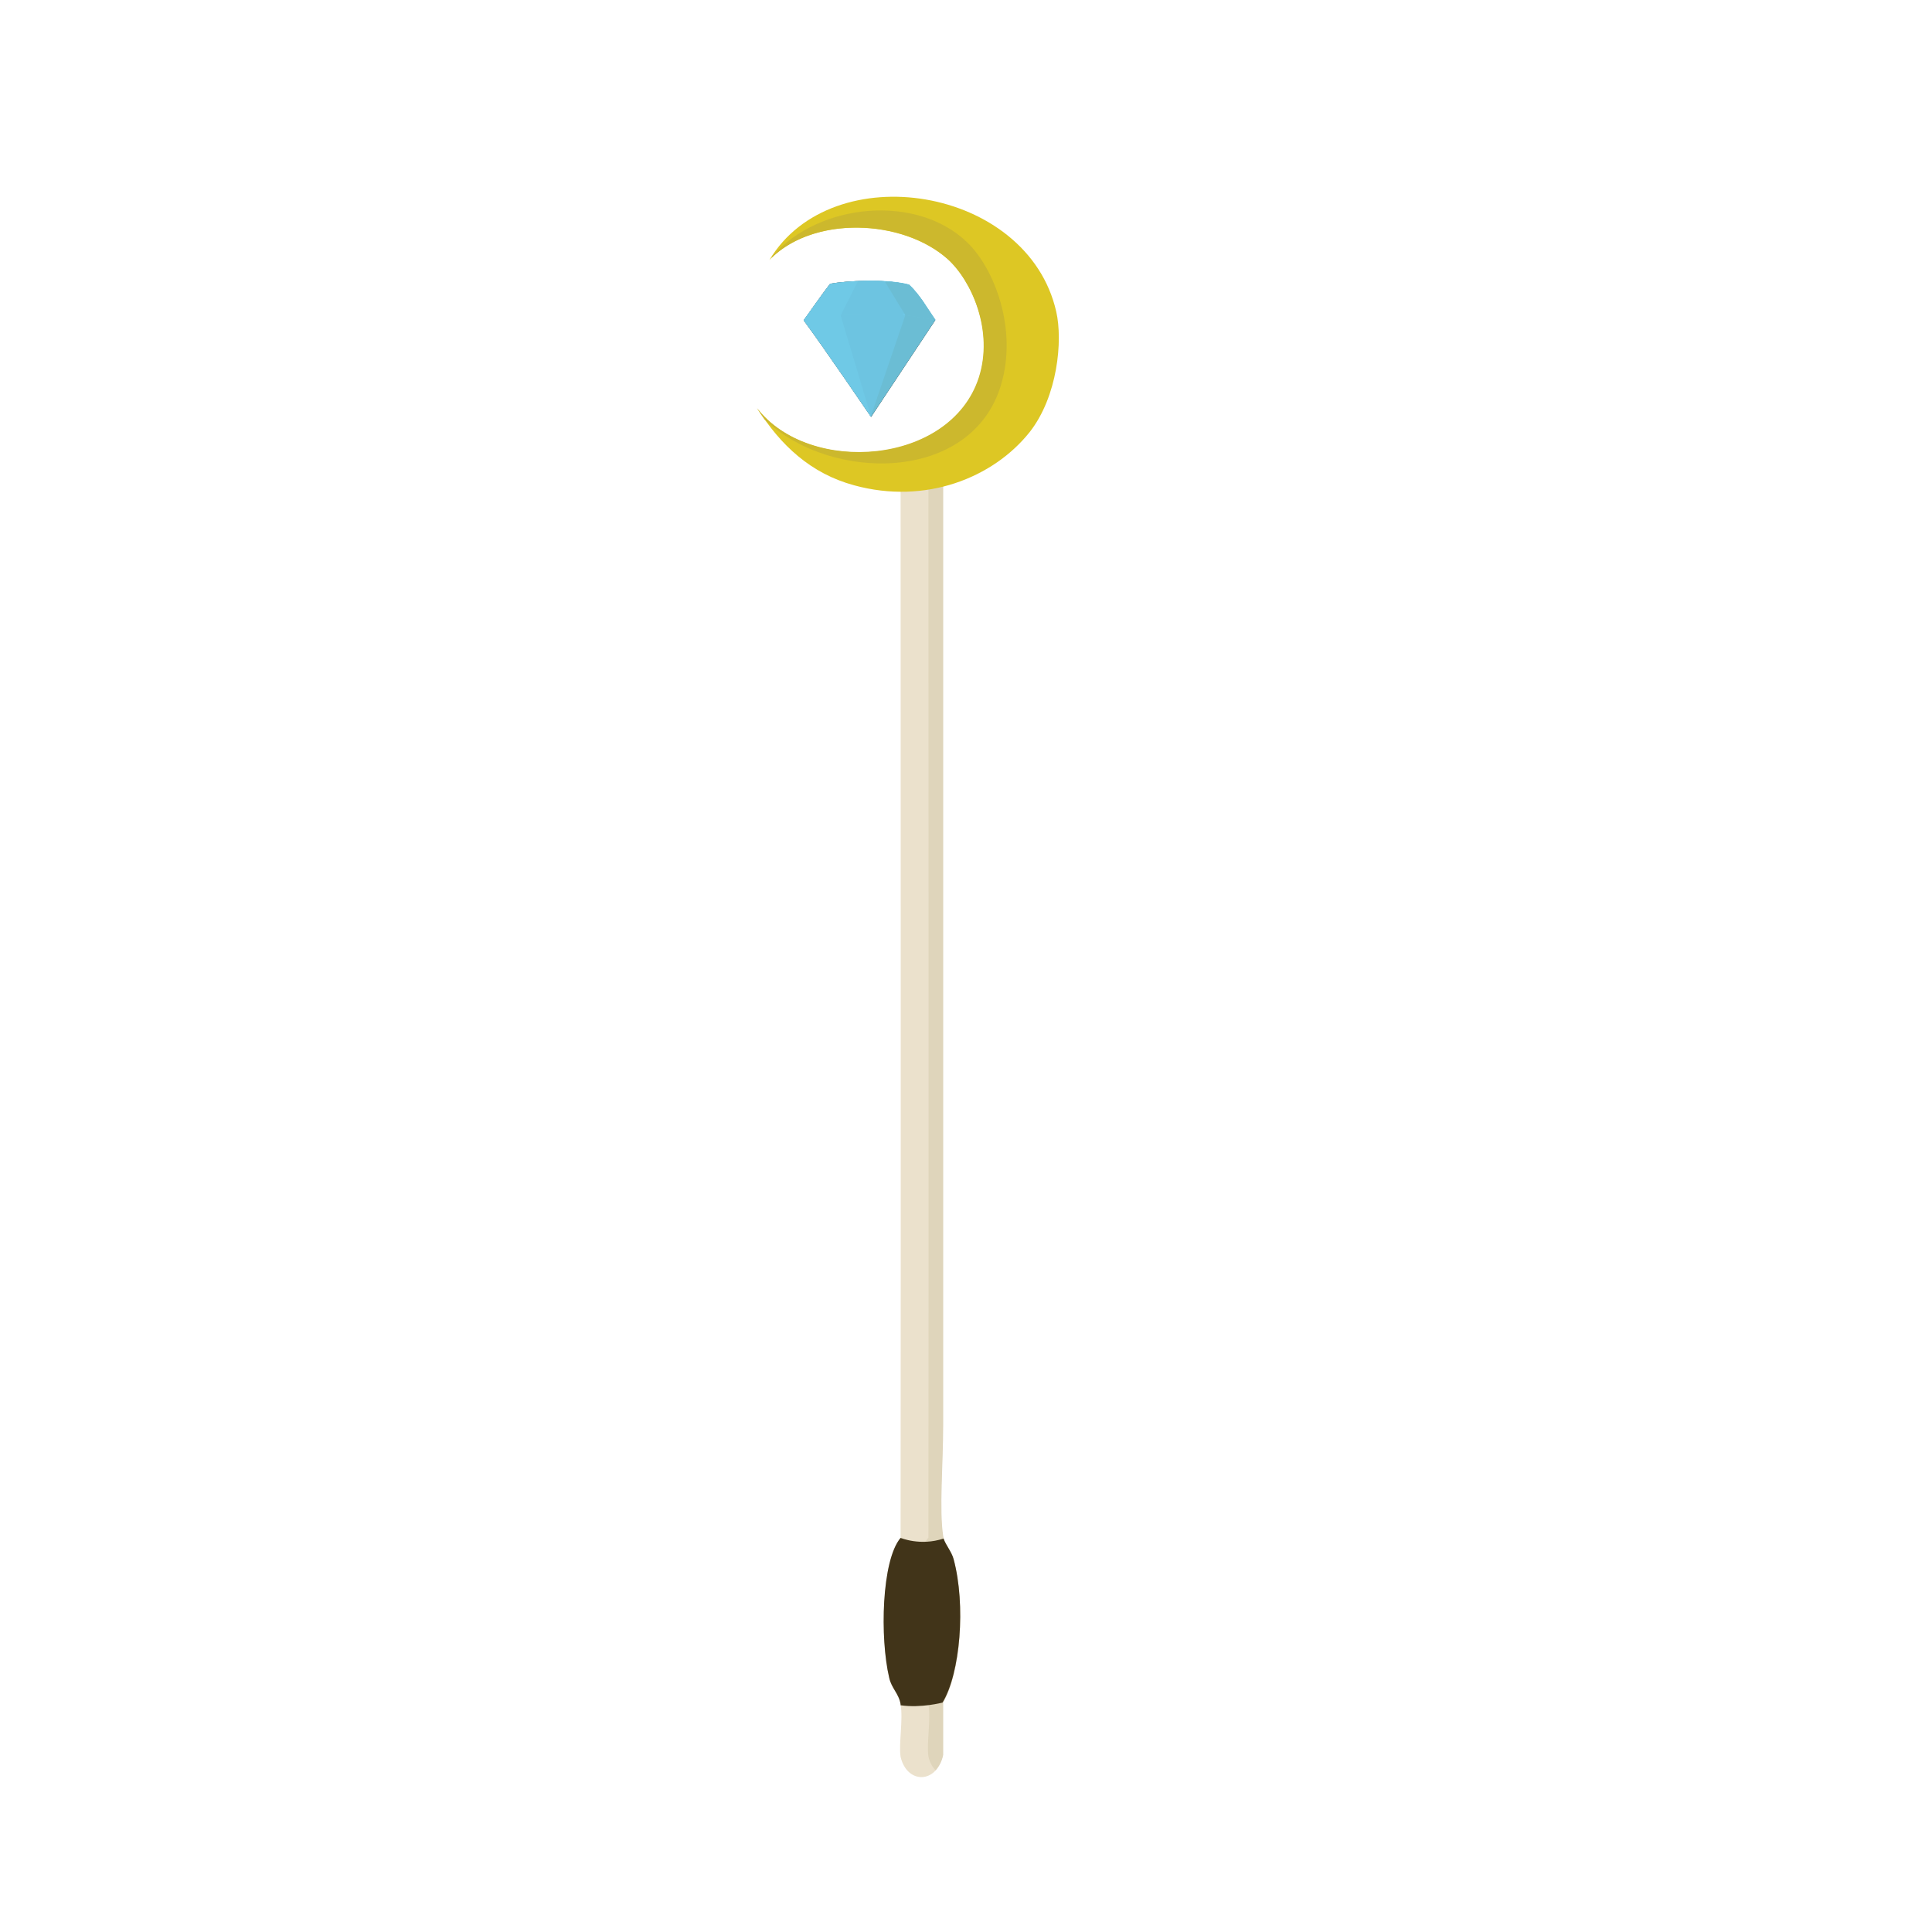
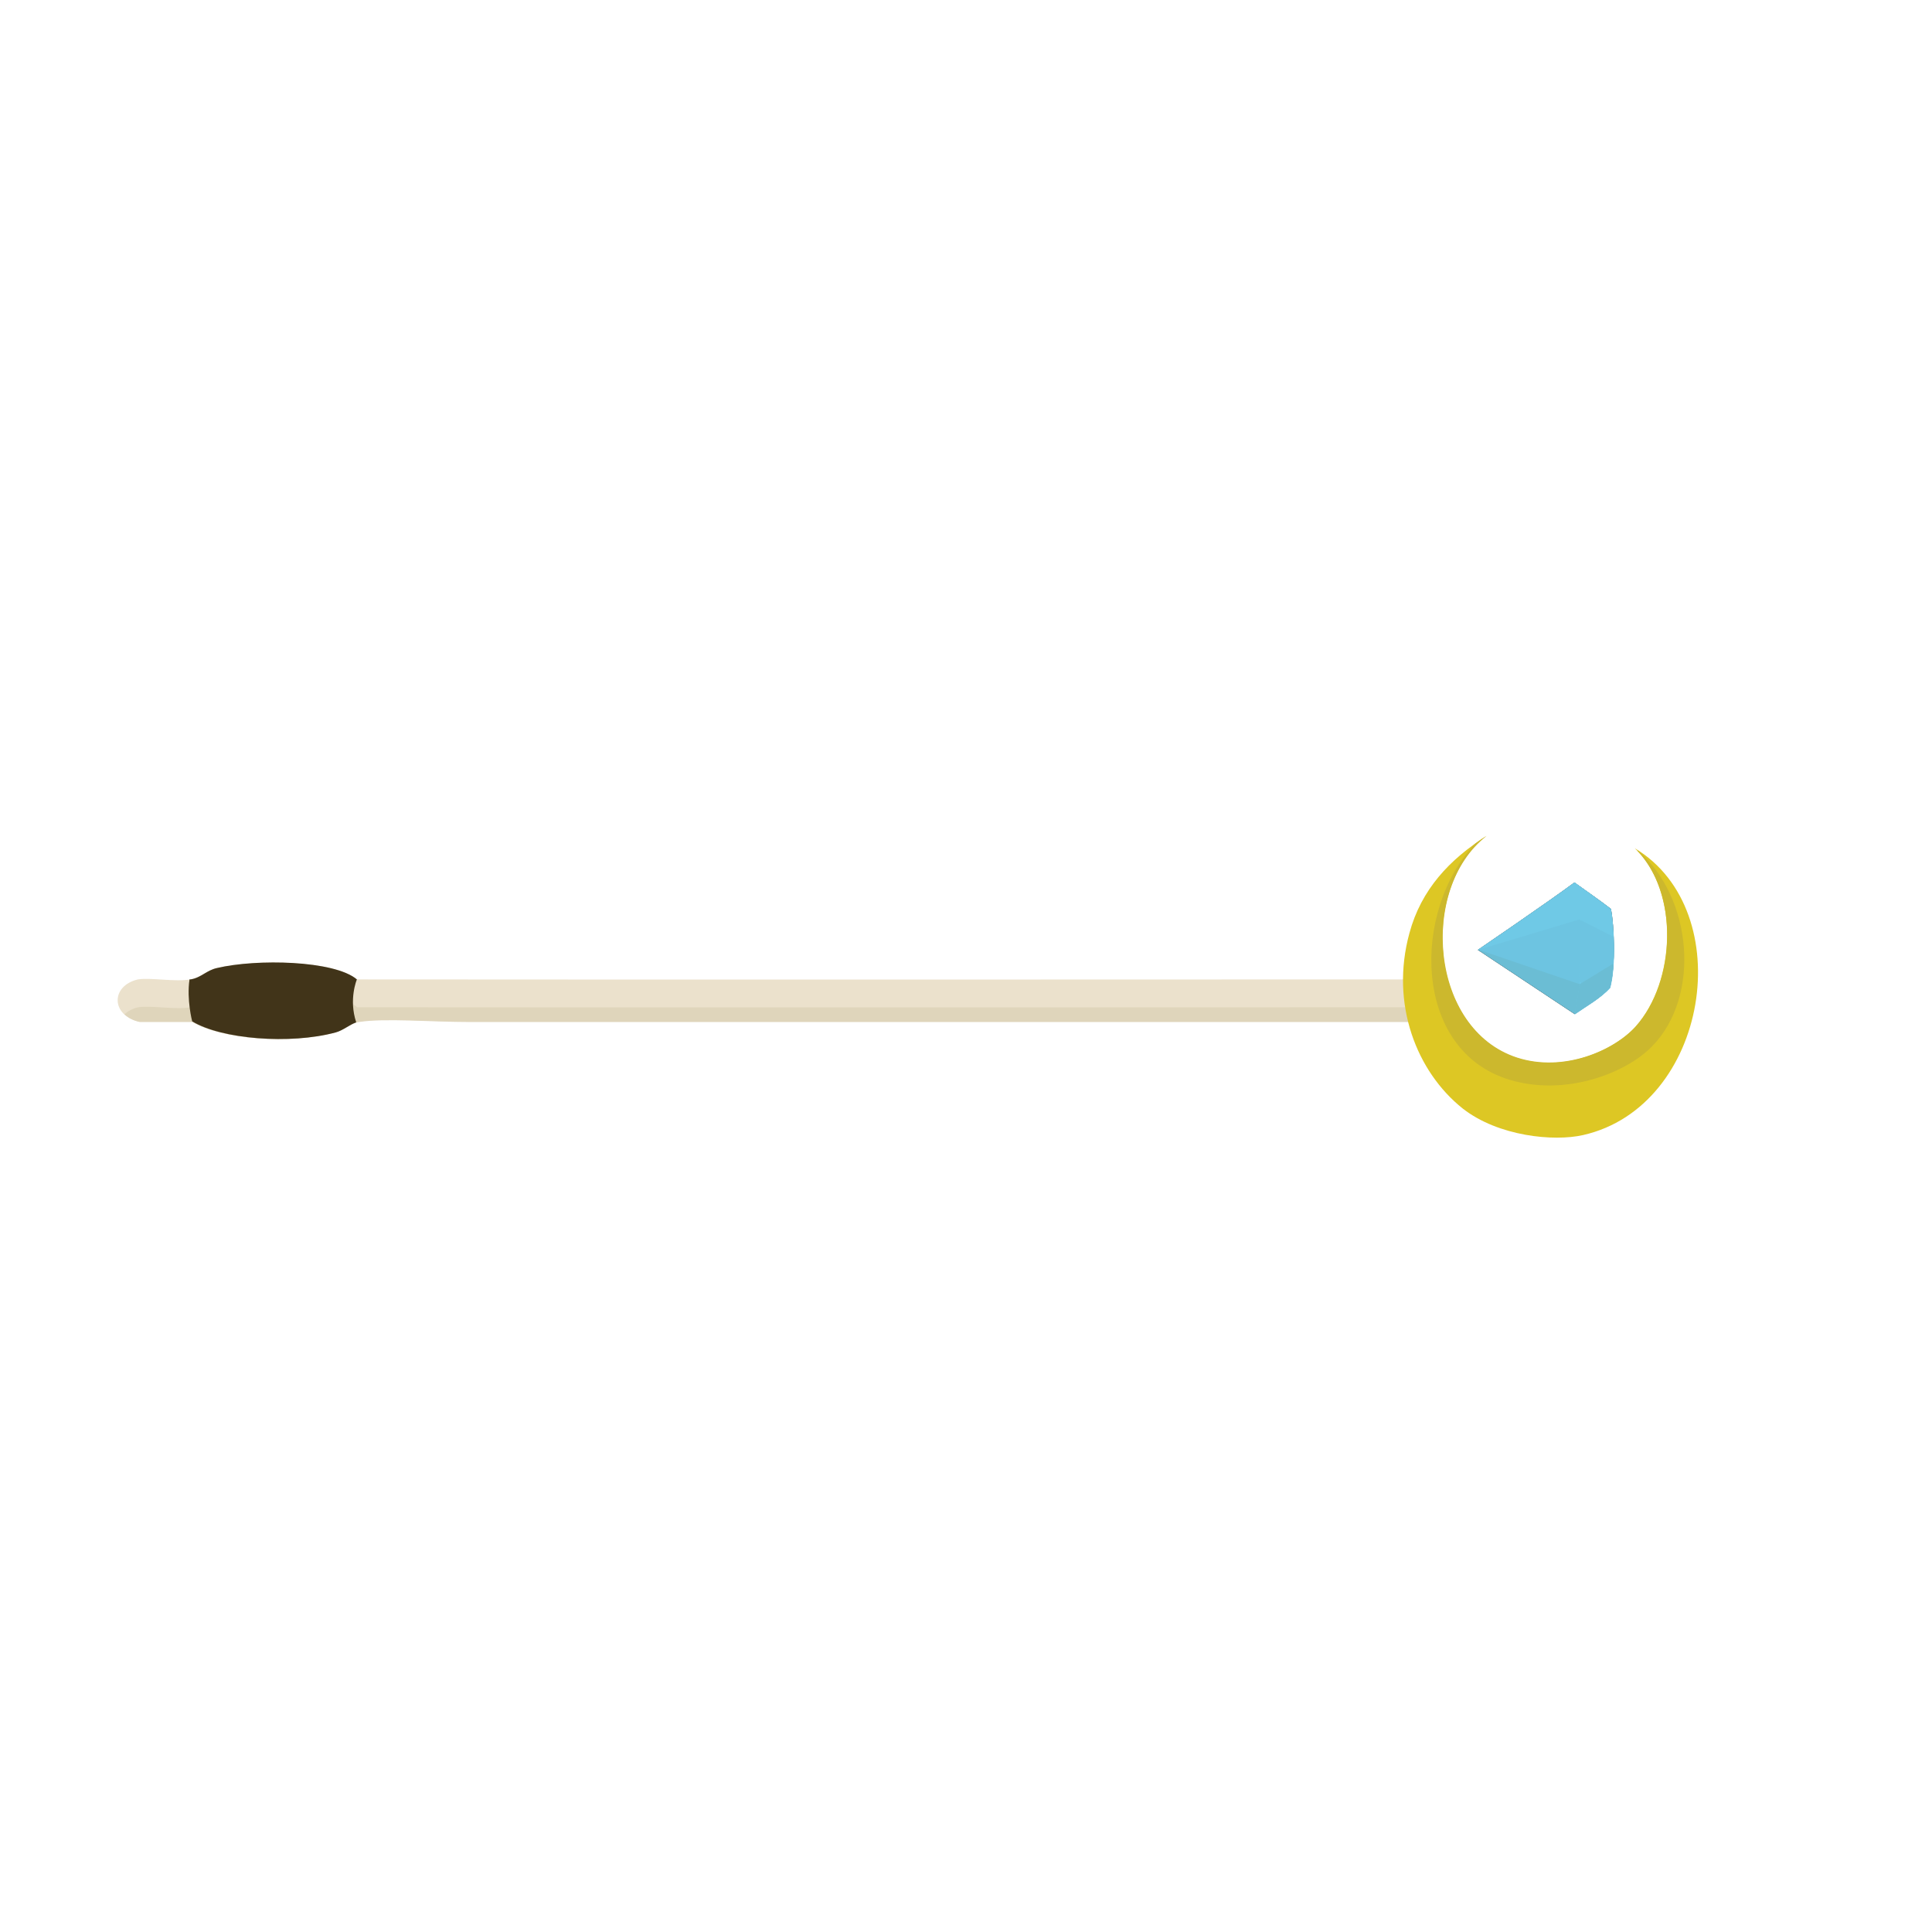
<svg xmlns="http://www.w3.org/2000/svg" version="1.1" id="Layer_1" x="0px" y="0px" viewBox="0 0 576 576" style="enable-background:new 0 0 576 576;" xml:space="preserve">
  <style type="text/css">
	.st0{fill-rule:evenodd;clip-rule:evenodd;fill:#EBE1CC;}
	.st1{fill-rule:evenodd;clip-rule:evenodd;fill:#DFD5BB;}
	.st2{fill-rule:evenodd;clip-rule:evenodd;fill:#DDC724;}
	.st3{fill-rule:evenodd;clip-rule:evenodd;}
	.st4{fill-rule:evenodd;clip-rule:evenodd;fill:#CCB82D;}
	.st5{fill-rule:evenodd;clip-rule:evenodd;fill:#6BBDD4;}
	.st6{fill-rule:evenodd;clip-rule:evenodd;fill:#6DC4E1;}
	.st7{fill-rule:evenodd;clip-rule:evenodd;fill:#6FC9E6;}
	.st8{fill-rule:evenodd;clip-rule:evenodd;fill:#413419;}
</style>
  <g>
-     <path class="st0" d="M281.1,141.6c0,17.5,0,74,0,83.7c0,66,0,132.1,0,199.8c0,11.1-1.2,25.3,0,32.9c0.4,2.3,2.5,4.4,3.1,6.9   c3.8,13.7,2.1,34.1-3.1,42.7c0,5.2,0,10.5,0,15.7c-1.7,8.4-10.6,8.8-12.6,0.5c-0.6-4,0.8-11,0-15.7c-0.6-3.1-2.7-4.7-3.4-7.9   c-2.7-11.8-2.3-35,3.4-41.7c0.1-80.9,0-306.3,0-317.6" />
-     <path class="st1" d="M284.3,464.8c-0.7-2.5-2.8-4.6-3.1-6.9c-1.2-7.6,0-21.8,0-32.9V141.6l-4.4-0.3c0,15.7,0.1,237.1,0,317.1   c-5.7,6.7-6.2,29.9-3.4,41.7c0.7,3.2,2.9,4.7,3.4,7.9c0.8,4.7-0.6,11.7,0,15.7c0.4,1.8,1.2,3.1,2.1,4.1c1-1.1,1.9-2.6,2.3-4.6   v-15.7C286.3,498.9,288,478.5,284.3,464.8z" />
-     <path class="st2" d="M314.9,92.9c-8.5-37.4-66.8-46.6-85.5-15.4c12.7-13.3,39.6-12.3,53.2-0.2c7.2,6.5,13.8,21.5,9.3,35.4   c-8.5,26.1-50.5,29.2-66.1,9.1c6.9,10.9,15.9,19.4,28.9,22.9c21.2,5.8,41.4-2.2,52.3-15.9C315.3,118.2,316.9,101.6,314.9,92.9z" />
-     <path class="st3" d="M259.7,124.3c0,0-14.3-21-20.1-28.8c2.6-3.6,5.2-7.4,7.9-10.9c4.9-0.9,16.4-1.5,23.4,0.3   c3.3,2.9,5.4,6.9,7.9,10.6C273.5,103.5,259.7,124.3,259.7,124.3z" />
-     <path class="st4" d="M298.4,114.9c5.1-16.8-2-34.9-10-42.6c-14.9-14.5-44-12-58.2,4.1l-0.1,0.4c13-12.5,39.1-11.5,52.4,0.4   c7.2,6.5,13.8,21.5,9.3,35.4c-8.5,26.1-50.5,29.2-66.1,9.1c0.7,1.2,1.5,2.3,2.3,3.4C247.9,144,289.6,143.9,298.4,114.9z" />
-     <path class="st5" d="M259.7,124.3c0,0-14.3-21-20.1-28.8c2.6-3.6,5.2-7.4,7.9-10.9c4.9-0.9,16.4-1.5,23.4,0.3   c3.3,2.9,5.4,6.9,7.9,10.6C273.5,103.5,259.7,124.3,259.7,124.3z" />
-     <path class="st6" d="M259.6,124.2L269.9,94l-22.7-2.6l12.1,32.4C259.5,124,259.5,124.1,259.6,124.2z" />
-     <path class="st7" d="M259.7,124.3l-10.4-34.7l-5.5,0.1c-1.4,1.9-2.8,3.9-4.2,5.8C245.4,103.3,259.7,124.3,259.7,124.3   C259.7,124.3,259.7,124.3,259.7,124.3z" />
-     <path class="st7" d="M247.5,84.6c-2.7,3.5-5.3,7.3-7.9,10.9l11.1-1.6l19.9,0.1l8.3,1.4c-2.5-3.6-4.7-7.7-7.9-10.6   C264,83,252.4,83.7,247.5,84.6z" />
-     <path class="st6" d="M272.6,89.8c0,0,0-1.4,0-3.2c-0.5-0.6-1-1.2-1.6-1.7c-4.3-1.1-10.2-1.3-15.2-1.1l-5.1,10.1l18.4,0.1   L272.6,89.8z" />
-     <path class="st5" d="M271,84.9c-2-0.5-4.4-0.9-6.9-1l-0.2,0.2l6.1,10l0.7,0l8.3,1.4C276.4,91.8,274.2,87.8,271,84.9z" />
-     <path class="st8" d="M284.3,464.8c-0.6-2.2-2.3-4.1-3-6.1c-6.9,2.3-12.8-0.2-12.8-0.2c-5.7,6.7-6.2,29.9-3.4,41.7   c0.7,3.2,2.9,4.7,3.4,7.9c0,0.1,0,0.2,0,0.3c6.1,0.9,12.5-0.8,12.5-0.8C286.3,498.9,288,478.5,284.3,464.8z" />
+     <path class="st0" d="M423.3,304.6c-17.5,0-74,0-83.7,0c-66,0-132.1,0-199.8,0c-11.1,0-25.3-1.2-32.9,0c-2.3,0.4-4.4,2.5-6.9,3.1   c-13.7,3.8-34.1,2.1-42.7-3.1c-5.2,0-10.5,0-15.7,0c-8.4-1.7-8.8-10.6-0.5-12.6c4-0.6,11,0.8,15.7,0c3.1-0.6,4.7-2.7,7.9-3.4   c11.8-2.7,35-2.3,41.7,3.4c80.9,0.1,306.3,0,317.6,0" />
+     <path class="st1" d="M100.1,307.8c2.5-0.7,4.6-2.8,6.9-3.1c7.6-1.2,21.8,0,32.9,0h283.4l0.3-4.4c-15.7,0-237.1,0.1-317.1,0   c-6.7-5.7-29.9-6.2-41.7-3.4c-3.2,0.7-4.7,2.9-7.9,3.4c-4.7,0.8-11.7-0.6-15.7,0c-1.8,0.4-3.1,1.2-4.1,2.1c1.1,1,2.6,1.9,4.6,2.3   h15.7C66,309.8,86.4,311.5,100.1,307.8z" />
+     <path class="st2" d="M472,338.4c37.4-8.5,46.6-66.8,15.4-85.5c13.3,12.7,12.3,39.6,0.2,53.2c-6.5,7.2-21.5,13.8-35.4,9.3   c-26.1-8.5-29.2-50.5-9.1-66.1c-10.9,6.9-19.4,15.9-22.9,28.9c-5.8,21.2,2.2,41.4,15.9,52.3C446.7,338.8,463.3,340.4,472,338.4z" />
+     <path class="st3" d="M440.6,283.2c0,0,21-14.3,28.8-20.1c3.6,2.6,7.4,5.2,10.9,7.9c0.9,4.9,1.5,16.4-0.3,23.4   c-2.9,3.3-6.9,5.4-10.6,7.9C461.4,297,440.6,283.2,440.6,283.2z" />
+     <path class="st4" d="M450,321.9c16.8,5.1,34.9-2,42.6-10c14.5-14.9,12-44-4.1-58.2l-0.4-0.1c12.5,13,11.5,39.1-0.4,52.4   c-6.5,7.2-21.5,13.8-35.4,9.3c-26.1-8.5-29.2-50.5-9.1-66.1c-1.2,0.7-2.3,1.5-3.4,2.3C420.9,271.4,421,313.1,450,321.9z" />
+     <path class="st5" d="M440.6,283.2c0,0,21-14.3,28.8-20.1c3.6,2.6,7.4,5.2,10.9,7.9c0.9,4.9,1.5,16.4-0.3,23.4   c-2.9,3.3-6.9,5.4-10.6,7.9C461.4,297,440.6,283.2,440.6,283.2z" />
+     <path class="st6" d="M440.7,283.1l30.2,10.3l2.6-22.7l-32.4,12.1C440.9,283,440.8,283,440.7,283.1z" />
+     <path class="st7" d="M440.6,283.2l34.7-10.4l-0.1-5.5c-1.9-1.4-3.9-2.8-5.8-4.2C461.6,268.9,440.6,283.2,440.6,283.2L440.6,283.2z" />
+     <path class="st7" d="M480.3,271c-3.5-2.7-7.3-5.3-10.9-7.9l1.6,11.1l-0.1,19.9l-1.4,8.3c3.6-2.5,7.7-4.7,10.6-7.9   C481.9,287.5,481.2,275.9,480.3,271z" />
+     <path class="st6" d="M475.1,296.1c0,0,1.4,0,3.2,0c0.6-0.5,1.2-1,1.7-1.6c1.1-4.3,1.3-10.2,1.1-15.2l-10.1-5.1l-0.1,18.4   L475.1,296.1z" />
+     <path class="st5" d="M480,294.5c0.5-2,0.9-4.4,1-6.9l-0.2-0.2l-10,6.1v0.7l-1.4,8.3C473.1,299.9,477.1,297.7,480,294.5z" />
+     <path class="st8" d="M100.1,307.8c2.2-0.6,4.1-2.3,6.1-3c-2.3-6.9,0.2-12.8,0.2-12.8c-6.7-5.7-29.9-6.2-41.7-3.4   c-3.2,0.7-4.7,2.9-7.9,3.4c-0.1,0-0.2,0-0.3,0c-0.9,6.1,0.8,12.5,0.8,12.5C66,309.8,86.4,311.5,100.1,307.8z" />
  </g>
</svg>
